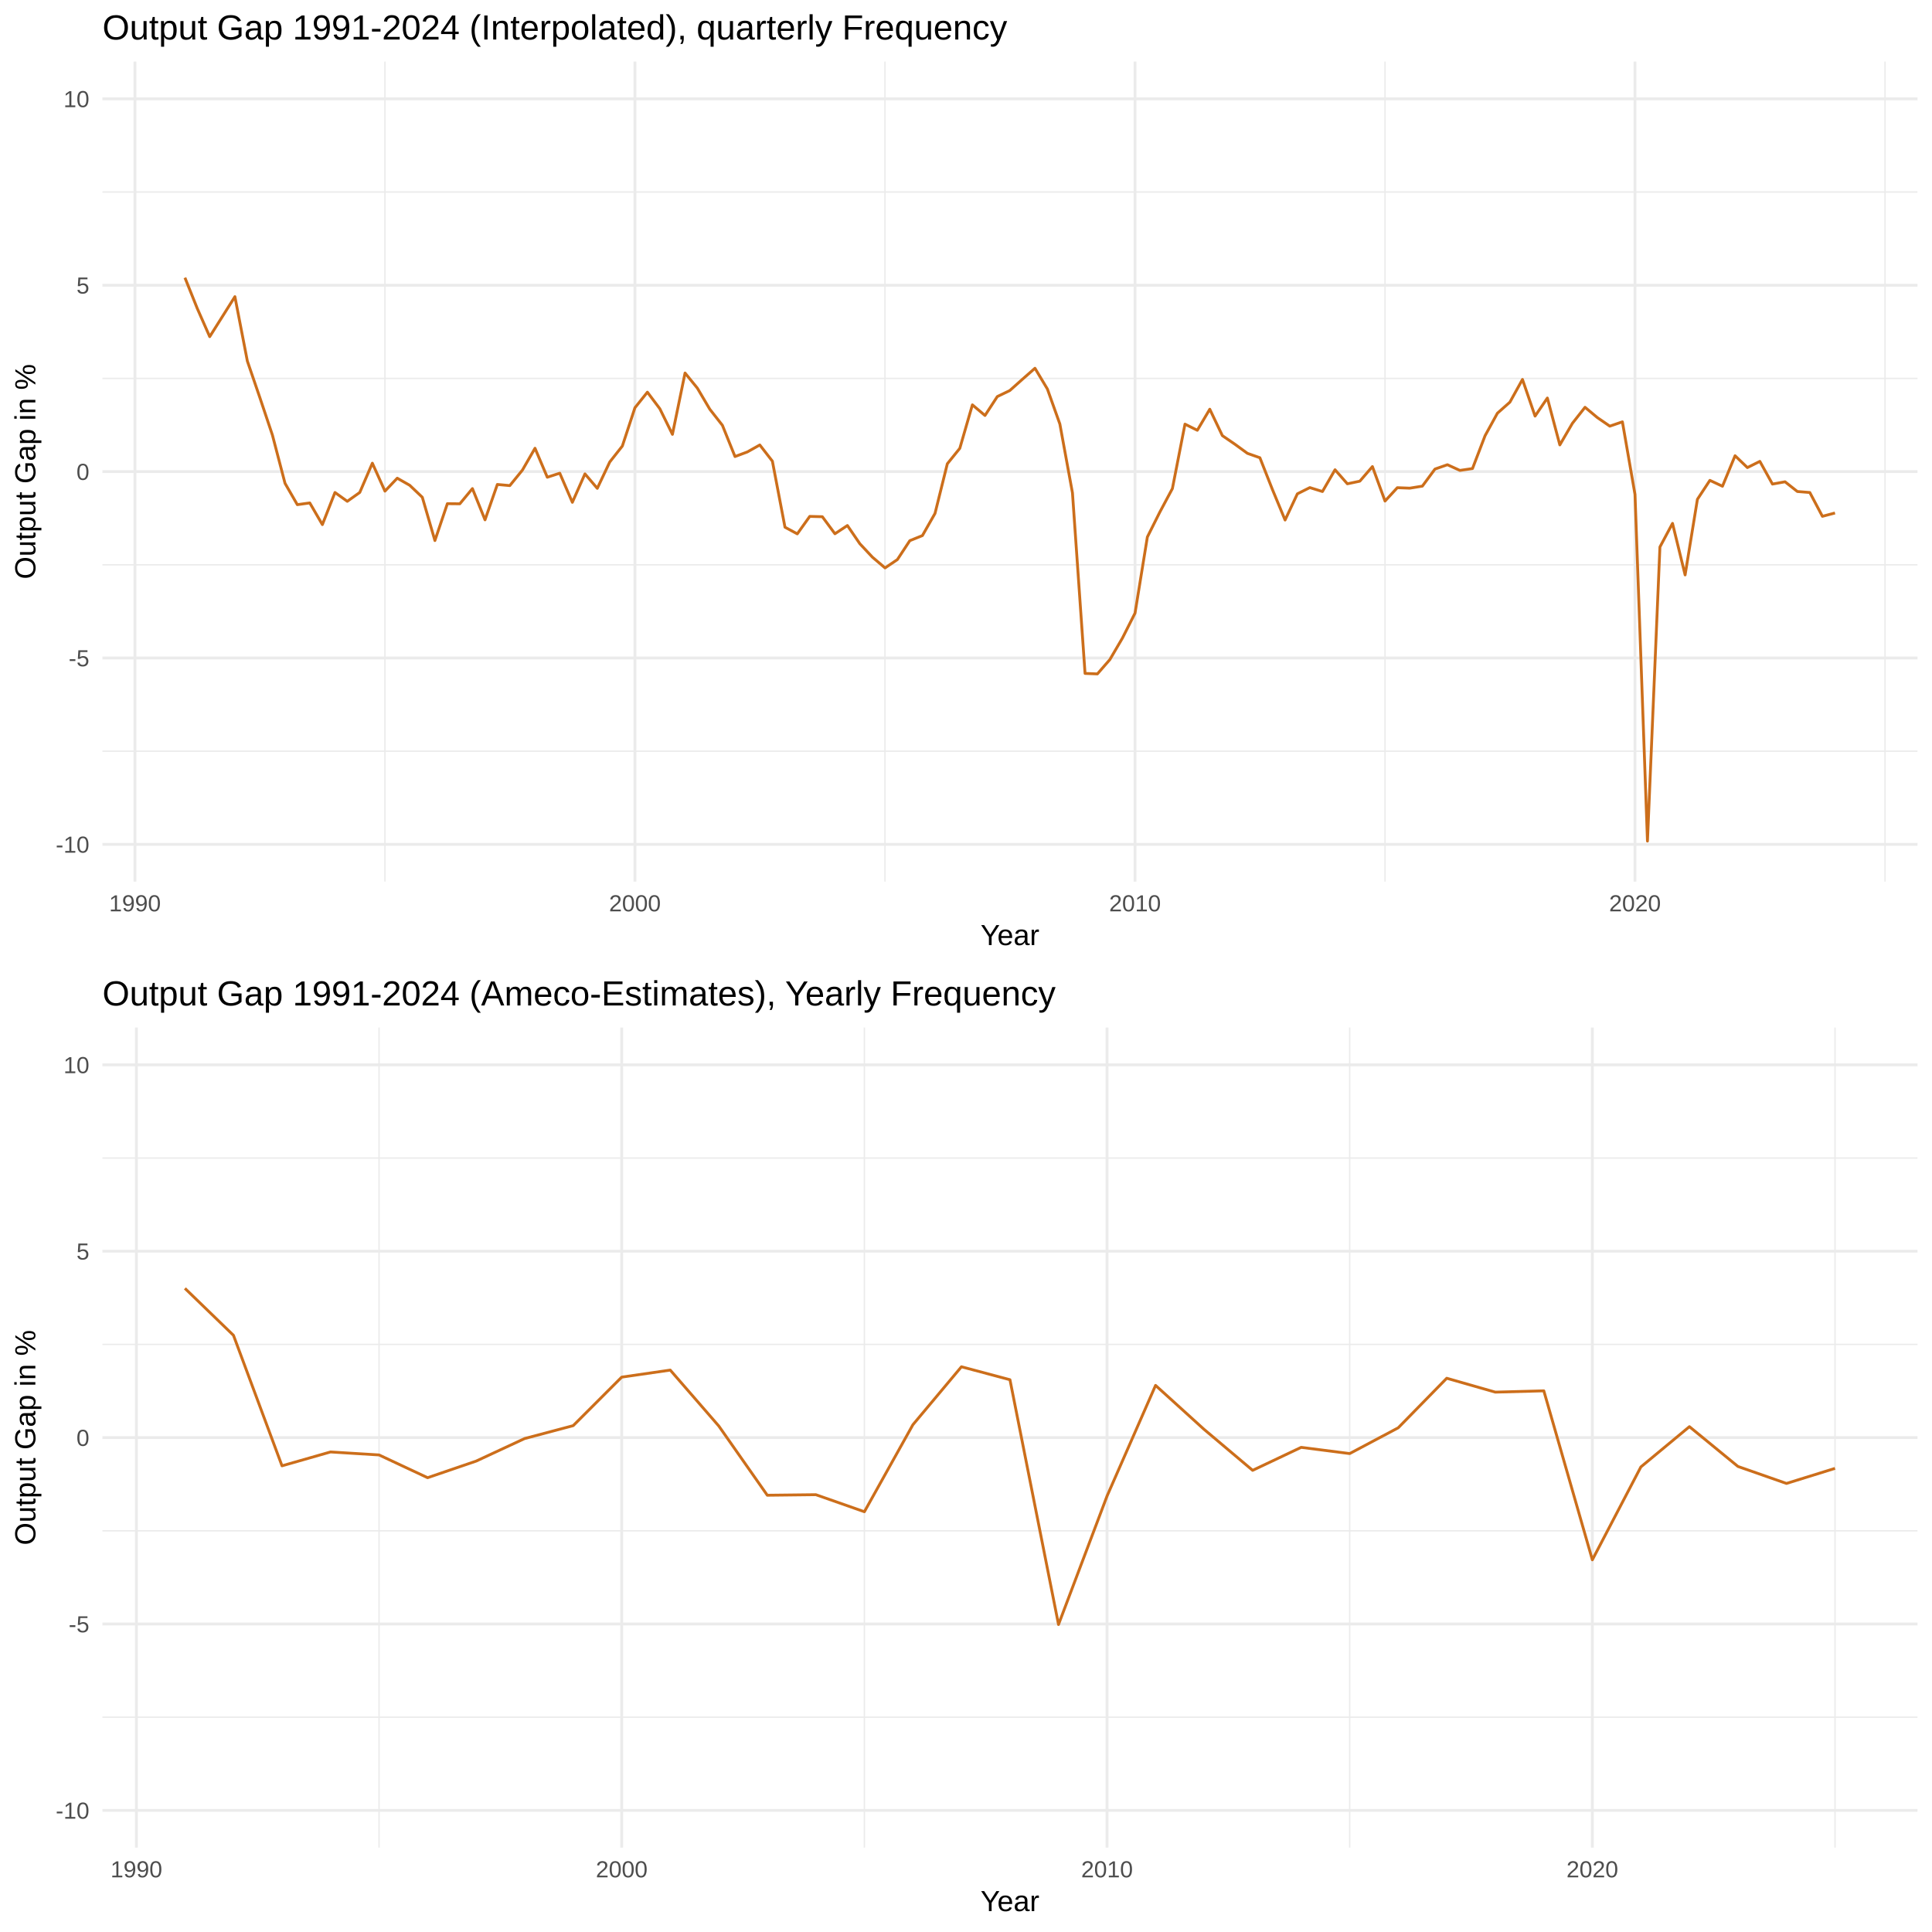
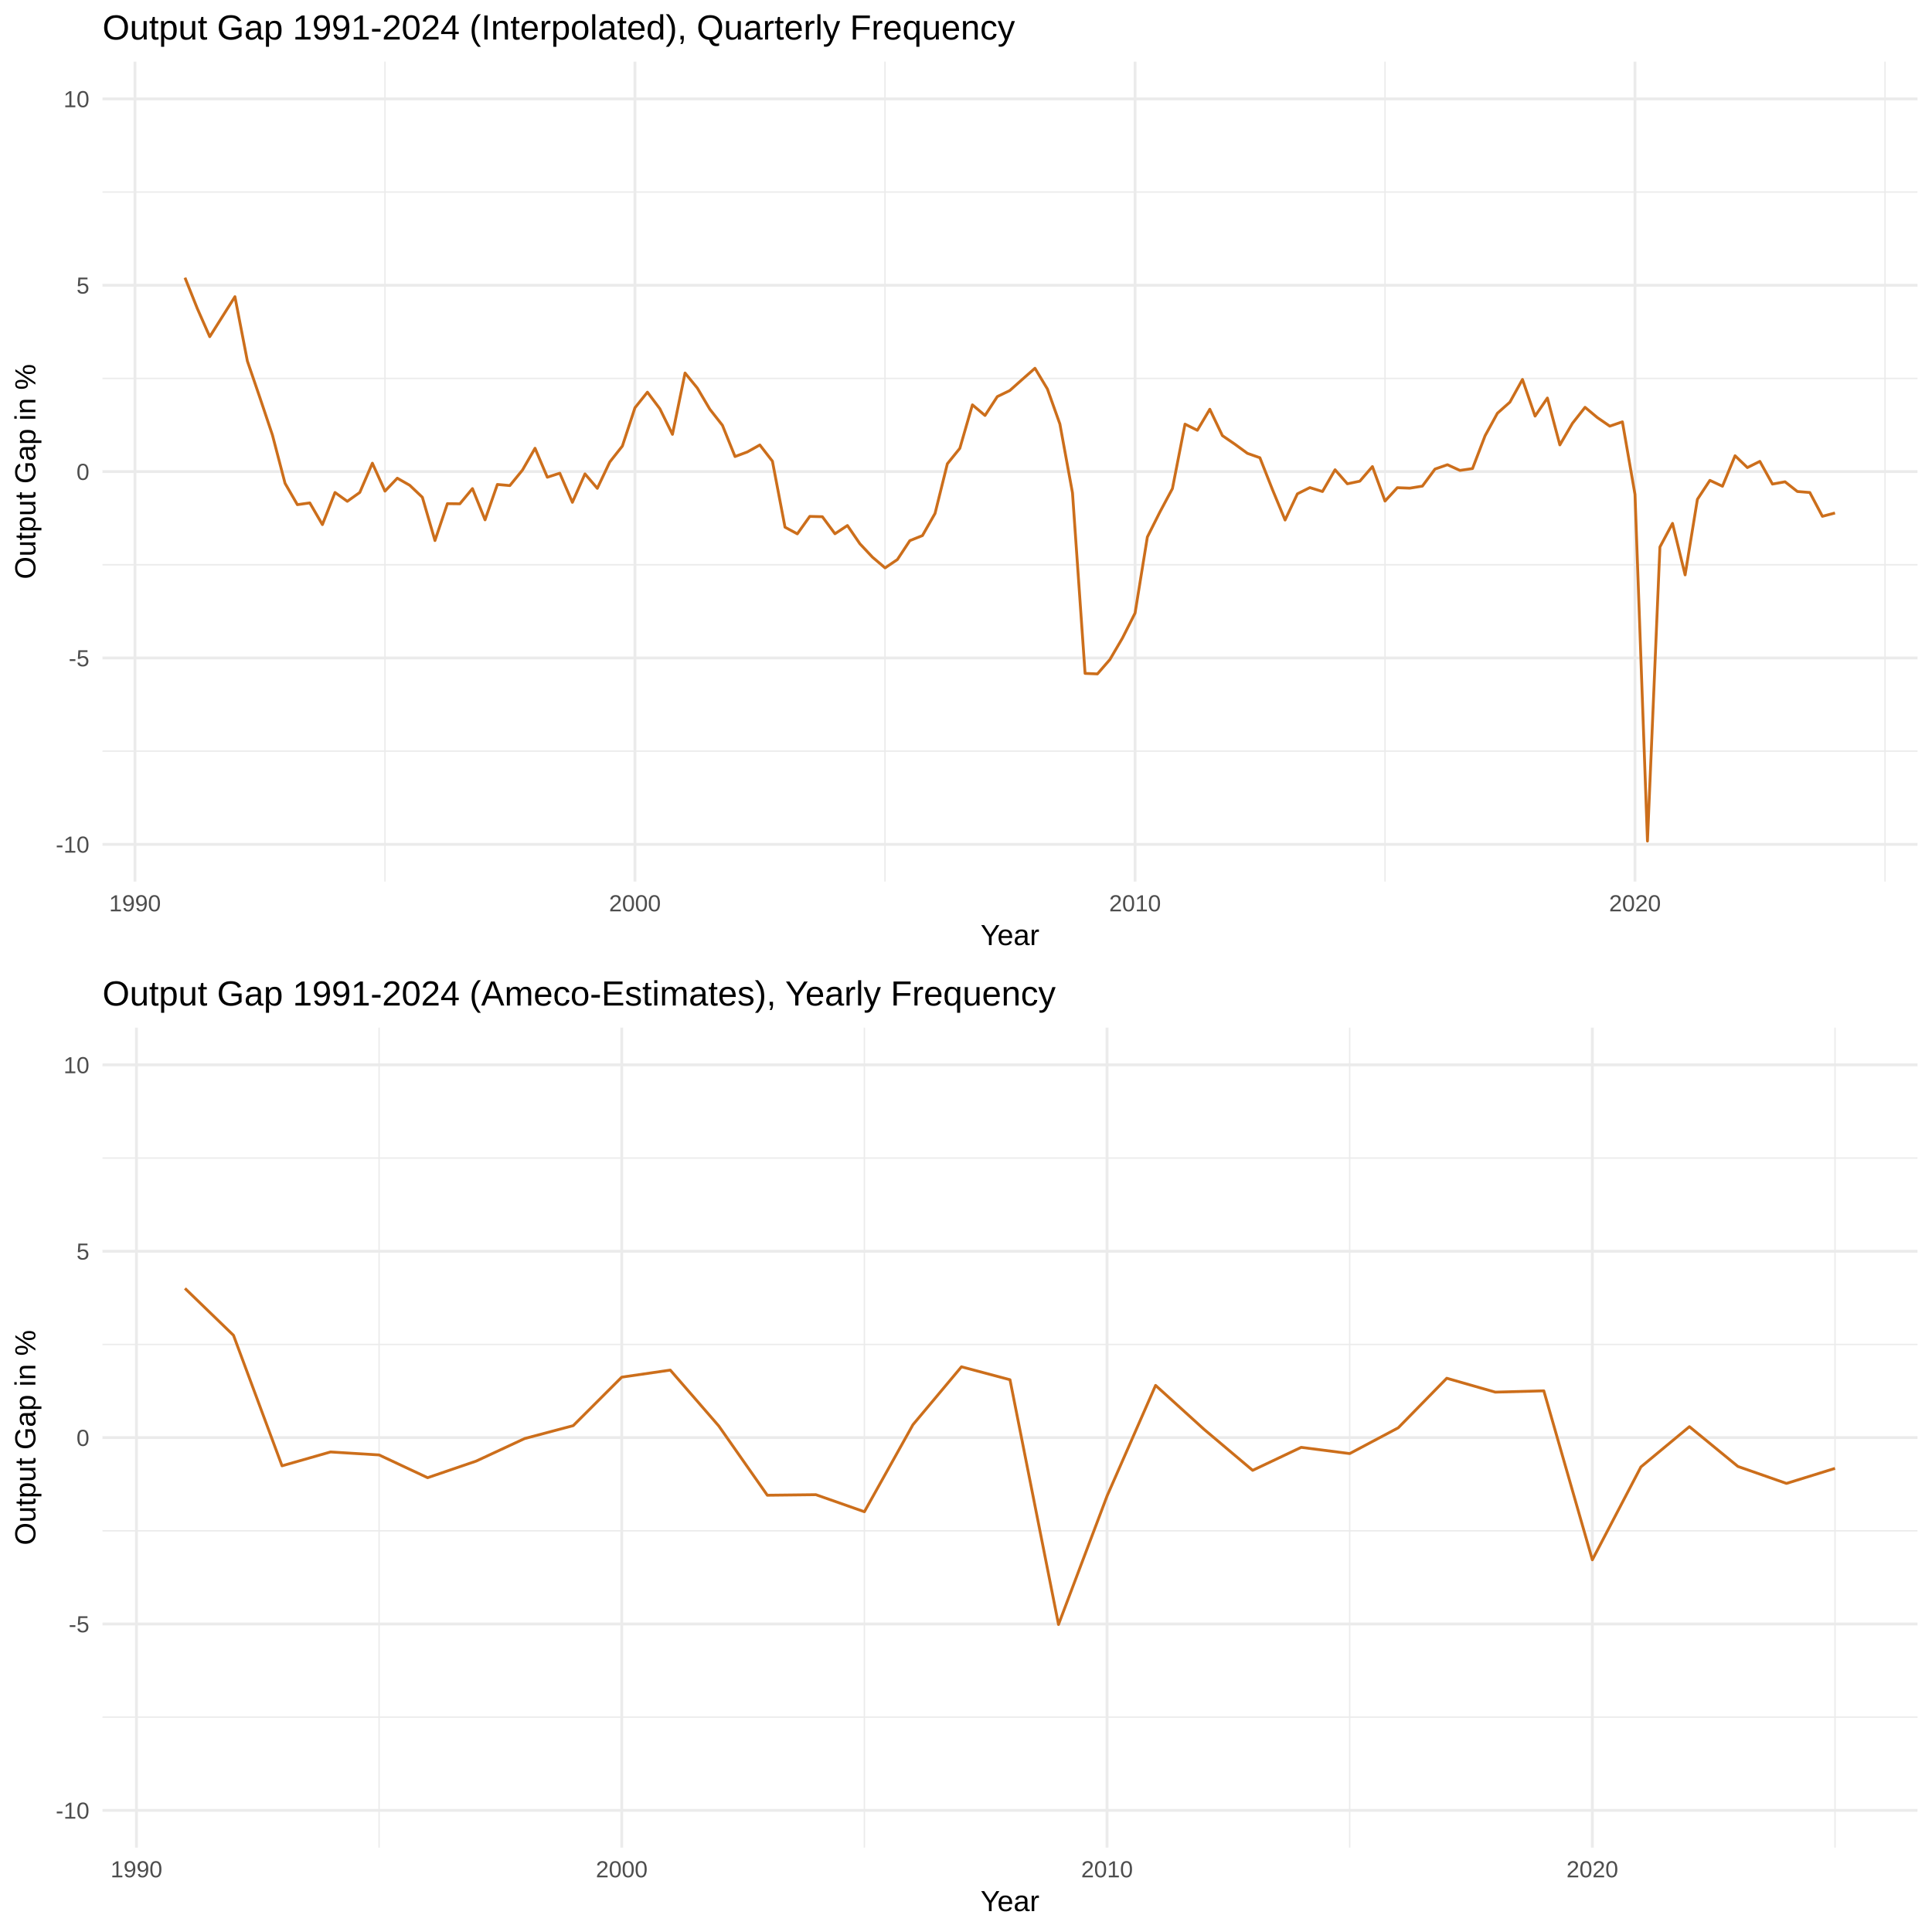
<svg xmlns="http://www.w3.org/2000/svg" class="svglite" width="730.19pt" height="730.19pt" viewBox="0 0 730.19 730.19">
  <defs>
    <style type="text/css">
    .svglite line, .svglite polyline, .svglite polygon, .svglite path, .svglite rect, .svglite circle {
      fill: none;
      stroke: #000000;
      stroke-linecap: round;
      stroke-linejoin: round;
      stroke-miterlimit: 10.00;
    }
    .svglite text {
      white-space: pre;
    }
  </style>
  </defs>
  <rect width="100%" height="100%" style="stroke: none; fill: none;" />
  <defs>
    <clipPath id="cpMC4wMHw3MzAuMTl8MC4wMHw3MzAuMTk=">
      <rect x="0.00" y="0.00" width="730.19" height="730.19" />
    </clipPath>
  </defs>
  <g clip-path="url(#cpMC4wMHw3MzAuMTl8MC4wMHw3MzAuMTk=)">
</g>
  <defs>
    <clipPath id="cpMC4wMHw3MzAuMTl8MC4wMHwzNjUuMTA=">
      <rect x="0.00" y="0.00" width="730.19" height="365.10" />
    </clipPath>
  </defs>
  <g clip-path="url(#cpMC4wMHw3MzAuMTl8MC4wMHwzNjUuMTA=)">
</g>
  <g clip-path="url(#cpMC4wMHw3MzAuMTl8MC4wMHw3MzAuMTk=)">
</g>
  <defs>
-     <clipPath id="cpMzguNzF8NzI0LjcyfDIzLjI3fDMzMy4yMQ==">
-       <rect x="38.71" y="23.27" width="686.00" height="309.94" />
+     <clipPath id="cpMzguNzN8NzI0LjcyfDIzLjI4fDMzMy4xOQ==">
+       <rect x="38.73" y="23.28" width="685.99" height="309.91" />
    </clipPath>
  </defs>
-   <g clip-path="url(#cpMzguNzF8NzI0LjcyfDIzLjI3fDMzMy4yMQ==)">
-     <polyline points="38.71,283.90 724.72,283.90 " style="stroke-width: 0.53; stroke: #EBEBEB; stroke-linecap: butt;" />
-     <polyline points="38.71,213.46 724.72,213.46 " style="stroke-width: 0.53; stroke: #EBEBEB; stroke-linecap: butt;" />
-     <polyline points="38.71,143.02 724.72,143.02 " style="stroke-width: 0.53; stroke: #EBEBEB; stroke-linecap: butt;" />
-     <polyline points="38.71,72.57 724.72,72.57 " style="stroke-width: 0.53; stroke: #EBEBEB; stroke-linecap: butt;" />
-     <polyline points="145.49,333.21 145.49,23.27 " style="stroke-width: 0.53; stroke: #EBEBEB; stroke-linecap: butt;" />
-     <polyline points="334.47,333.21 334.47,23.27 " style="stroke-width: 0.53; stroke: #EBEBEB; stroke-linecap: butt;" />
-     <polyline points="523.46,333.21 523.46,23.27 " style="stroke-width: 0.53; stroke: #EBEBEB; stroke-linecap: butt;" />
-     <polyline points="712.44,333.21 712.44,23.27 " style="stroke-width: 0.53; stroke: #EBEBEB; stroke-linecap: butt;" />
-     <polyline points="38.71,319.12 724.72,319.12 " style="stroke-width: 1.07; stroke: #EBEBEB; stroke-linecap: butt;" />
-     <polyline points="38.71,248.68 724.72,248.68 " style="stroke-width: 1.07; stroke: #EBEBEB; stroke-linecap: butt;" />
-     <polyline points="38.71,178.24 724.72,178.24 " style="stroke-width: 1.07; stroke: #EBEBEB; stroke-linecap: butt;" />
-     <polyline points="38.71,107.80 724.72,107.80 " style="stroke-width: 1.07; stroke: #EBEBEB; stroke-linecap: butt;" />
-     <polyline points="38.71,37.35 724.72,37.35 " style="stroke-width: 1.07; stroke: #EBEBEB; stroke-linecap: butt;" />
-     <polyline points="51.01,333.21 51.01,23.27 " style="stroke-width: 1.07; stroke: #EBEBEB; stroke-linecap: butt;" />
-     <polyline points="239.97,333.21 239.97,23.27 " style="stroke-width: 1.07; stroke: #EBEBEB; stroke-linecap: butt;" />
-     <polyline points="428.98,333.21 428.98,23.27 " style="stroke-width: 1.07; stroke: #EBEBEB; stroke-linecap: butt;" />
-     <polyline points="617.94,333.21 617.94,23.27 " style="stroke-width: 1.07; stroke: #EBEBEB; stroke-linecap: butt;" />
-     <polyline points="69.89,104.94 74.55,116.56 79.26,127.24 84.02,119.69 88.78,112.12 93.49,136.48 98.20,150.24 102.96,164.44 107.72,182.66 112.37,190.73 117.08,190.08 121.84,198.27 126.60,186.13 131.26,189.47 135.97,186.12 140.73,175.06 145.49,185.62 150.14,180.73 154.85,183.41 159.61,187.94 164.37,204.30 169.08,190.36 173.79,190.41 178.55,184.66 183.31,196.47 187.97,183.10 192.68,183.53 197.44,177.68 202.20,169.41 206.85,180.37 211.56,178.84 216.32,189.85 221.08,179.10 225.74,184.57 230.45,174.61 235.21,168.58 239.97,154.11 244.68,148.22 249.38,154.48 254.14,164.16 258.91,140.98 263.56,146.69 268.27,154.67 273.03,160.74 277.79,172.55 282.45,170.81 287.16,168.17 291.92,174.30 296.68,199.26 301.33,201.77 306.04,195.17 310.80,195.29 315.56,201.73 320.27,198.62 324.98,205.51 329.74,210.59 334.50,214.64 339.16,211.49 343.86,204.34 348.62,202.42 353.38,194.05 358.04,175.28 362.75,169.45 367.51,153.01 372.27,157.03 376.93,149.88 381.64,147.61 386.40,143.36 391.16,139.18 395.86,147.03 400.57,160.25 405.33,186.27 410.09,254.52 414.75,254.70 419.46,249.29 424.22,241.16 428.98,231.73 433.64,202.96 438.34,193.57 443.10,184.66 447.86,160.30 452.52,162.62 457.23,154.66 461.99,164.65 466.75,167.91 471.46,171.34 476.17,173.00 480.93,185.07 485.69,196.54 490.34,186.64 495.05,184.28 499.81,185.77 504.57,177.54 509.23,182.85 513.94,181.86 518.70,176.34 523.46,189.37 528.12,184.32 532.82,184.50 537.58,183.73 542.34,177.28 547.05,175.64 551.76,177.79 556.52,177.09 561.28,164.66 565.94,156.17 570.65,152.00 575.41,143.41 580.17,157.26 584.82,150.43 589.53,168.15 594.29,159.98 599.05,153.93 603.71,157.82 608.42,161.06 613.18,159.43 617.94,186.87 622.65,317.88 627.36,206.73 632.12,197.81 636.88,217.29 641.53,188.71 646.24,181.55 651.00,183.77 655.76,172.24 660.42,176.72 665.13,174.37 669.89,182.95 674.65,182.09 679.30,185.76 684.01,186.14 688.77,195.14 693.53,193.88 " style="stroke-width: 1.07; stroke: #CC6E1B; stroke-linecap: butt;" />
+   <g clip-path="url(#cpMzguNzN8NzI0LjcyfDIzLjI4fDMzMy4xOQ==)">
+     <polyline points="38.73,283.89 724.72,283.89 " style="stroke-width: 0.53; stroke: #EBEBEB; stroke-linecap: butt;" />
+     <polyline points="38.73,213.45 724.72,213.45 " style="stroke-width: 0.53; stroke: #EBEBEB; stroke-linecap: butt;" />
+     <polyline points="38.73,143.02 724.72,143.02 " style="stroke-width: 0.53; stroke: #EBEBEB; stroke-linecap: butt;" />
+     <polyline points="38.73,72.58 724.72,72.58 " style="stroke-width: 0.53; stroke: #EBEBEB; stroke-linecap: butt;" />
+     <polyline points="145.50,333.19 145.50,23.28 " style="stroke-width: 0.53; stroke: #EBEBEB; stroke-linecap: butt;" />
+     <polyline points="334.48,333.19 334.48,23.28 " style="stroke-width: 0.53; stroke: #EBEBEB; stroke-linecap: butt;" />
+     <polyline points="523.46,333.19 523.46,23.28 " style="stroke-width: 0.53; stroke: #EBEBEB; stroke-linecap: butt;" />
+     <polyline points="712.44,333.19 712.44,23.28 " style="stroke-width: 0.53; stroke: #EBEBEB; stroke-linecap: butt;" />
+     <polyline points="38.73,319.11 724.72,319.11 " style="stroke-width: 1.07; stroke: #EBEBEB; stroke-linecap: butt;" />
+     <polyline points="38.73,248.67 724.72,248.67 " style="stroke-width: 1.07; stroke: #EBEBEB; stroke-linecap: butt;" />
+     <polyline points="38.73,178.24 724.72,178.24 " style="stroke-width: 1.07; stroke: #EBEBEB; stroke-linecap: butt;" />
+     <polyline points="38.73,107.80 724.72,107.80 " style="stroke-width: 1.07; stroke: #EBEBEB; stroke-linecap: butt;" />
+     <polyline points="38.73,37.37 724.72,37.37 " style="stroke-width: 1.07; stroke: #EBEBEB; stroke-linecap: butt;" />
+     <polyline points="51.02,333.19 51.02,23.28 " style="stroke-width: 1.07; stroke: #EBEBEB; stroke-linecap: butt;" />
+     <polyline points="239.98,333.19 239.98,23.28 " style="stroke-width: 1.07; stroke: #EBEBEB; stroke-linecap: butt;" />
+     <polyline points="428.99,333.19 428.99,23.28 " style="stroke-width: 1.07; stroke: #EBEBEB; stroke-linecap: butt;" />
+     <polyline points="617.94,333.19 617.94,23.28 " style="stroke-width: 1.07; stroke: #EBEBEB; stroke-linecap: butt;" />
+     <polyline points="69.91,104.95 74.56,116.57 79.27,127.25 84.03,119.69 88.79,112.13 93.50,136.48 98.21,150.24 102.97,164.44 107.73,182.66 112.39,190.73 117.09,190.07 121.85,198.27 126.61,186.13 131.27,189.47 135.98,186.12 140.74,175.06 145.50,185.62 150.16,180.73 154.86,183.41 159.63,187.94 164.39,204.30 169.09,190.35 173.80,190.41 178.56,184.66 183.32,196.47 187.98,183.10 192.69,183.52 197.45,177.68 202.21,169.41 206.86,180.37 211.57,178.84 216.33,189.85 221.09,179.10 225.75,184.57 230.46,174.61 235.22,168.58 239.98,154.11 244.69,148.22 249.39,154.48 254.15,164.16 258.91,140.98 263.57,146.69 268.28,154.67 273.04,160.74 277.80,172.55 282.46,170.81 287.17,168.17 291.93,174.30 296.69,199.25 301.34,201.77 306.05,195.17 310.81,195.29 315.57,201.73 320.28,198.62 324.99,205.51 329.75,210.58 334.51,214.63 339.16,211.48 343.87,204.33 348.63,202.42 353.39,194.05 358.05,175.28 362.76,169.45 367.52,153.01 372.28,157.03 376.93,149.89 381.64,147.61 386.40,143.37 391.16,139.18 395.87,147.03 400.58,160.25 405.34,186.27 410.10,254.51 414.76,254.70 419.47,249.28 424.23,241.15 428.99,231.72 433.64,202.96 438.35,193.57 443.11,184.66 447.87,160.30 452.53,162.62 457.24,154.67 462.00,164.65 466.76,167.91 471.46,171.34 476.17,173.00 480.93,185.07 485.69,196.54 490.35,186.64 495.06,184.28 499.82,185.77 504.58,177.54 509.23,182.85 513.94,181.86 518.70,176.34 523.46,189.37 528.12,184.32 532.83,184.50 537.59,183.72 542.35,177.28 547.06,175.64 551.77,177.79 556.53,177.09 561.29,164.66 565.94,156.18 570.65,152.00 575.41,143.41 580.17,157.26 584.83,150.43 589.54,168.15 594.30,159.99 599.06,153.94 603.71,157.82 608.42,161.06 613.18,159.43 617.94,186.87 622.65,317.87 627.36,206.73 632.12,197.81 636.88,217.28 641.53,188.71 646.24,181.55 651.00,183.77 655.76,172.24 660.42,176.72 665.13,174.37 669.89,182.95 674.65,182.09 679.31,185.76 684.01,186.14 688.77,195.14 693.53,193.88 " style="stroke-width: 1.07; stroke: #CC6E1B; stroke-linecap: butt;" />
  </g>
  <g clip-path="url(#cpMC4wMHw3MzAuMTl8MC4wMHw3MzAuMTk=)">
-     <text x="33.78" y="322.27" text-anchor="end" style="font-size: 8.80px;fill: #4D4D4D; font-family: &quot;Arial&quot;;" textLength="12.72px" lengthAdjust="spacingAndGlyphs">-10</text>
-     <text x="33.78" y="251.83" text-anchor="end" style="font-size: 8.80px;fill: #4D4D4D; font-family: &quot;Arial&quot;;" textLength="7.83px" lengthAdjust="spacingAndGlyphs">-5</text>
-     <text x="33.78" y="181.39" text-anchor="end" style="font-size: 8.80px;fill: #4D4D4D; font-family: &quot;Arial&quot;;" textLength="4.90px" lengthAdjust="spacingAndGlyphs">0</text>
-     <text x="33.78" y="110.95" text-anchor="end" style="font-size: 8.80px;fill: #4D4D4D; font-family: &quot;Arial&quot;;" textLength="4.90px" lengthAdjust="spacingAndGlyphs">5</text>
-     <text x="33.78" y="40.50" text-anchor="end" style="font-size: 8.80px;fill: #4D4D4D; font-family: &quot;Arial&quot;;" textLength="9.79px" lengthAdjust="spacingAndGlyphs">10</text>
-     <text x="51.01" y="344.44" text-anchor="middle" style="font-size: 8.80px;fill: #4D4D4D; font-family: &quot;Arial&quot;;" textLength="19.58px" lengthAdjust="spacingAndGlyphs">1990</text>
-     <text x="239.97" y="344.44" text-anchor="middle" style="font-size: 8.80px;fill: #4D4D4D; font-family: &quot;Arial&quot;;" textLength="19.58px" lengthAdjust="spacingAndGlyphs">2000</text>
-     <text x="428.98" y="344.44" text-anchor="middle" style="font-size: 8.80px;fill: #4D4D4D; font-family: &quot;Arial&quot;;" textLength="19.58px" lengthAdjust="spacingAndGlyphs">2010</text>
-     <text x="617.94" y="344.44" text-anchor="middle" style="font-size: 8.80px;fill: #4D4D4D; font-family: &quot;Arial&quot;;" textLength="19.58px" lengthAdjust="spacingAndGlyphs">2020</text>
-     <text x="381.71" y="357.20" text-anchor="middle" style="font-size: 11.00px; font-family: &quot;Arial&quot;;" textLength="22.23px" lengthAdjust="spacingAndGlyphs">Year</text>
-     <text transform="translate(13.36,178.24) rotate(-90)" text-anchor="middle" style="font-size: 11.00px; font-family: &quot;Arial&quot;;" textLength="81.37px" lengthAdjust="spacingAndGlyphs">Output Gap in %</text>
-     <text x="38.71" y="14.93" style="font-size: 13.20px; font-family: &quot;Arial&quot;;" textLength="341.71px" lengthAdjust="spacingAndGlyphs">Output Gap 1991-2024 (Interpolated), quarterly Frequency</text>
+     <text x="33.79" y="322.26" text-anchor="end" style="font-size: 8.80px;fill: #4D4D4D; font-family: &quot;Arial&quot;;" textLength="12.72px" lengthAdjust="spacingAndGlyphs">-10</text>
+     <text x="33.79" y="251.83" text-anchor="end" style="font-size: 8.80px;fill: #4D4D4D; font-family: &quot;Arial&quot;;" textLength="7.83px" lengthAdjust="spacingAndGlyphs">-5</text>
+     <text x="33.79" y="181.39" text-anchor="end" style="font-size: 8.80px;fill: #4D4D4D; font-family: &quot;Arial&quot;;" textLength="4.90px" lengthAdjust="spacingAndGlyphs">0</text>
+     <text x="33.79" y="110.96" text-anchor="end" style="font-size: 8.80px;fill: #4D4D4D; font-family: &quot;Arial&quot;;" textLength="4.90px" lengthAdjust="spacingAndGlyphs">5</text>
+     <text x="33.79" y="40.52" text-anchor="end" style="font-size: 8.80px;fill: #4D4D4D; font-family: &quot;Arial&quot;;" textLength="9.79px" lengthAdjust="spacingAndGlyphs">10</text>
+     <text x="51.02" y="344.43" text-anchor="middle" style="font-size: 8.80px;fill: #4D4D4D; font-family: &quot;Arial&quot;;" textLength="19.58px" lengthAdjust="spacingAndGlyphs">1990</text>
+     <text x="239.98" y="344.43" text-anchor="middle" style="font-size: 8.80px;fill: #4D4D4D; font-family: &quot;Arial&quot;;" textLength="19.58px" lengthAdjust="spacingAndGlyphs">2000</text>
+     <text x="428.99" y="344.43" text-anchor="middle" style="font-size: 8.80px;fill: #4D4D4D; font-family: &quot;Arial&quot;;" textLength="19.58px" lengthAdjust="spacingAndGlyphs">2010</text>
+     <text x="617.94" y="344.43" text-anchor="middle" style="font-size: 8.80px;fill: #4D4D4D; font-family: &quot;Arial&quot;;" textLength="19.58px" lengthAdjust="spacingAndGlyphs">2020</text>
+     <text x="381.72" y="357.20" text-anchor="middle" style="font-size: 11.00px; font-family: &quot;Arial&quot;;" textLength="23.24px" lengthAdjust="spacingAndGlyphs">Year</text>
+     <text transform="translate(13.37,178.24) rotate(-90)" text-anchor="middle" style="font-size: 11.00px; font-family: &quot;Arial&quot;;" textLength="81.31px" lengthAdjust="spacingAndGlyphs">Output Gap in %</text>
+     <text x="38.73" y="14.94" style="font-size: 13.20px; font-family: &quot;Arial&quot;;" textLength="344.64px" lengthAdjust="spacingAndGlyphs">Output Gap 1991-2024 (Interpolated), Quarterly Frequency</text>
  </g>
  <defs>
    <clipPath id="cpMC4wMHw3MzAuMTl8MzY1LjEwfDczMC4xOQ==">
      <rect x="0.00" y="365.10" width="730.19" height="365.10" />
    </clipPath>
  </defs>
  <g clip-path="url(#cpMC4wMHw3MzAuMTl8MzY1LjEwfDczMC4xOQ==)">
</g>
  <g clip-path="url(#cpMC4wMHw3MzAuMTl8MC4wMHw3MzAuMTk=)">
</g>
  <defs>
-     <clipPath id="cpMzguNzF8NzI0LjcyfDM4OC4zNnw2OTguMzE=">
-       <rect x="38.71" y="388.36" width="686.00" height="309.94" />
+     <clipPath id="cpMzguNzN8NzI0LjcyfDM4OC4zOHw2OTguMjk=">
+       <rect x="38.73" y="388.38" width="685.99" height="309.91" />
    </clipPath>
  </defs>
-   <g clip-path="url(#cpMzguNzF8NzI0LjcyfDM4OC4zNnw2OTguMzE=)">
-     <polyline points="38.71,649.00 724.72,649.00 " style="stroke-width: 0.53; stroke: #EBEBEB; stroke-linecap: butt;" />
-     <polyline points="38.71,578.55 724.72,578.55 " style="stroke-width: 0.53; stroke: #EBEBEB; stroke-linecap: butt;" />
-     <polyline points="38.71,508.11 724.72,508.11 " style="stroke-width: 0.53; stroke: #EBEBEB; stroke-linecap: butt;" />
-     <polyline points="38.71,437.67 724.72,437.67 " style="stroke-width: 0.53; stroke: #EBEBEB; stroke-linecap: butt;" />
-     <polyline points="143.26,698.31 143.26,388.36 " style="stroke-width: 0.53; stroke: #EBEBEB; stroke-linecap: butt;" />
-     <polyline points="326.69,698.31 326.69,388.36 " style="stroke-width: 0.53; stroke: #EBEBEB; stroke-linecap: butt;" />
-     <polyline points="510.11,698.31 510.11,388.36 " style="stroke-width: 0.53; stroke: #EBEBEB; stroke-linecap: butt;" />
-     <polyline points="693.53,698.31 693.53,388.36 " style="stroke-width: 0.53; stroke: #EBEBEB; stroke-linecap: butt;" />
-     <polyline points="38.71,684.22 724.72,684.22 " style="stroke-width: 1.07; stroke: #EBEBEB; stroke-linecap: butt;" />
-     <polyline points="38.71,613.78 724.72,613.78 " style="stroke-width: 1.07; stroke: #EBEBEB; stroke-linecap: butt;" />
-     <polyline points="38.71,543.33 724.72,543.33 " style="stroke-width: 1.07; stroke: #EBEBEB; stroke-linecap: butt;" />
-     <polyline points="38.71,472.89 724.72,472.89 " style="stroke-width: 1.07; stroke: #EBEBEB; stroke-linecap: butt;" />
-     <polyline points="38.71,402.45 724.72,402.45 " style="stroke-width: 1.07; stroke: #EBEBEB; stroke-linecap: butt;" />
-     <polyline points="51.55,698.31 51.55,388.36 " style="stroke-width: 1.07; stroke: #EBEBEB; stroke-linecap: butt;" />
-     <polyline points="234.97,698.31 234.97,388.36 " style="stroke-width: 1.07; stroke: #EBEBEB; stroke-linecap: butt;" />
-     <polyline points="418.40,698.31 418.40,388.36 " style="stroke-width: 1.07; stroke: #EBEBEB; stroke-linecap: butt;" />
-     <polyline points="601.82,698.31 601.82,388.36 " style="stroke-width: 1.07; stroke: #EBEBEB; stroke-linecap: butt;" />
-     <polyline points="69.89,486.93 88.24,504.68 106.58,554.00 124.92,548.76 143.26,549.89 161.61,558.49 179.95,552.22 198.29,543.69 216.63,538.82 234.97,520.48 253.32,517.82 271.66,538.95 290.00,565.12 308.34,564.91 326.69,571.35 345.03,538.46 363.37,516.56 381.71,521.46 400.06,613.98 418.40,565.43 436.74,523.60 455.08,540.23 473.43,555.71 491.77,547.02 510.11,549.37 528.45,539.63 546.79,520.90 565.14,526.15 583.48,525.66 601.82,589.53 620.16,554.42 638.51,539.20 656.85,554.24 675.19,560.66 693.53,554.97 " style="stroke-width: 1.07; stroke: #CC6E1B; stroke-linecap: butt;" />
+   <g clip-path="url(#cpMzguNzN8NzI0LjcyfDM4OC4zOHw2OTguMjk=)">
+     <polyline points="38.73,648.99 724.72,648.99 " style="stroke-width: 0.53; stroke: #EBEBEB; stroke-linecap: butt;" />
+     <polyline points="38.73,578.55 724.72,578.55 " style="stroke-width: 0.53; stroke: #EBEBEB; stroke-linecap: butt;" />
+     <polyline points="38.73,508.12 724.72,508.12 " style="stroke-width: 0.53; stroke: #EBEBEB; stroke-linecap: butt;" />
+     <polyline points="38.73,437.68 724.72,437.68 " style="stroke-width: 0.53; stroke: #EBEBEB; stroke-linecap: butt;" />
+     <polyline points="143.28,698.29 143.28,388.38 " style="stroke-width: 0.53; stroke: #EBEBEB; stroke-linecap: butt;" />
+     <polyline points="326.69,698.29 326.69,388.38 " style="stroke-width: 0.53; stroke: #EBEBEB; stroke-linecap: butt;" />
+     <polyline points="510.11,698.29 510.11,388.38 " style="stroke-width: 0.53; stroke: #EBEBEB; stroke-linecap: butt;" />
+     <polyline points="693.53,698.29 693.53,388.38 " style="stroke-width: 0.53; stroke: #EBEBEB; stroke-linecap: butt;" />
+     <polyline points="38.73,684.20 724.72,684.20 " style="stroke-width: 1.07; stroke: #EBEBEB; stroke-linecap: butt;" />
+     <polyline points="38.73,613.77 724.72,613.77 " style="stroke-width: 1.07; stroke: #EBEBEB; stroke-linecap: butt;" />
+     <polyline points="38.73,543.33 724.72,543.33 " style="stroke-width: 1.07; stroke: #EBEBEB; stroke-linecap: butt;" />
+     <polyline points="38.73,472.90 724.72,472.90 " style="stroke-width: 1.07; stroke: #EBEBEB; stroke-linecap: butt;" />
+     <polyline points="38.73,402.46 724.72,402.46 " style="stroke-width: 1.07; stroke: #EBEBEB; stroke-linecap: butt;" />
+     <polyline points="51.57,698.29 51.57,388.38 " style="stroke-width: 1.07; stroke: #EBEBEB; stroke-linecap: butt;" />
+     <polyline points="234.98,698.29 234.98,388.38 " style="stroke-width: 1.07; stroke: #EBEBEB; stroke-linecap: butt;" />
+     <polyline points="418.40,698.29 418.40,388.38 " style="stroke-width: 1.07; stroke: #EBEBEB; stroke-linecap: butt;" />
+     <polyline points="601.82,698.29 601.82,388.38 " style="stroke-width: 1.07; stroke: #EBEBEB; stroke-linecap: butt;" />
+     <polyline points="69.91,486.94 88.25,504.68 106.59,554.00 124.93,548.76 143.28,549.89 161.62,558.49 179.96,552.22 198.30,543.69 216.64,538.82 234.98,520.49 253.33,517.82 271.67,538.95 290.01,565.12 308.35,564.91 326.69,571.35 345.04,538.46 363.38,516.57 381.72,521.46 400.06,613.97 418.40,565.43 436.75,523.60 455.09,540.23 473.43,555.71 491.77,547.02 510.11,549.37 528.46,539.63 546.80,520.90 565.14,526.15 583.48,525.66 601.82,589.53 620.17,554.42 638.51,539.20 656.85,554.24 675.19,560.65 693.53,554.97 " style="stroke-width: 1.07; stroke: #CC6E1B; stroke-linecap: butt;" />
  </g>
  <g clip-path="url(#cpMC4wMHw3MzAuMTl8MC4wMHw3MzAuMTk=)">
-     <text x="33.78" y="687.37" text-anchor="end" style="font-size: 8.80px;fill: #4D4D4D; font-family: &quot;Arial&quot;;" textLength="12.72px" lengthAdjust="spacingAndGlyphs">-10</text>
-     <text x="33.78" y="616.93" text-anchor="end" style="font-size: 8.80px;fill: #4D4D4D; font-family: &quot;Arial&quot;;" textLength="7.83px" lengthAdjust="spacingAndGlyphs">-5</text>
-     <text x="33.78" y="546.48" text-anchor="end" style="font-size: 8.80px;fill: #4D4D4D; font-family: &quot;Arial&quot;;" textLength="4.90px" lengthAdjust="spacingAndGlyphs">0</text>
-     <text x="33.78" y="476.04" text-anchor="end" style="font-size: 8.80px;fill: #4D4D4D; font-family: &quot;Arial&quot;;" textLength="4.90px" lengthAdjust="spacingAndGlyphs">5</text>
-     <text x="33.78" y="405.60" text-anchor="end" style="font-size: 8.80px;fill: #4D4D4D; font-family: &quot;Arial&quot;;" textLength="9.79px" lengthAdjust="spacingAndGlyphs">10</text>
-     <text x="51.55" y="709.54" text-anchor="middle" style="font-size: 8.80px;fill: #4D4D4D; font-family: &quot;Arial&quot;;" textLength="19.58px" lengthAdjust="spacingAndGlyphs">1990</text>
-     <text x="234.97" y="709.54" text-anchor="middle" style="font-size: 8.80px;fill: #4D4D4D; font-family: &quot;Arial&quot;;" textLength="19.58px" lengthAdjust="spacingAndGlyphs">2000</text>
-     <text x="418.40" y="709.54" text-anchor="middle" style="font-size: 8.80px;fill: #4D4D4D; font-family: &quot;Arial&quot;;" textLength="19.58px" lengthAdjust="spacingAndGlyphs">2010</text>
-     <text x="601.82" y="709.54" text-anchor="middle" style="font-size: 8.80px;fill: #4D4D4D; font-family: &quot;Arial&quot;;" textLength="19.58px" lengthAdjust="spacingAndGlyphs">2020</text>
-     <text x="381.71" y="722.30" text-anchor="middle" style="font-size: 11.00px; font-family: &quot;Arial&quot;;" textLength="22.23px" lengthAdjust="spacingAndGlyphs">Year</text>
-     <text transform="translate(13.36,543.33) rotate(-90)" text-anchor="middle" style="font-size: 11.00px; font-family: &quot;Arial&quot;;" textLength="81.37px" lengthAdjust="spacingAndGlyphs">Output Gap in %</text>
-     <text x="38.71" y="380.02" style="font-size: 13.20px; font-family: &quot;Arial&quot;;" textLength="360.01px" lengthAdjust="spacingAndGlyphs">Output Gap 1991-2024 (Ameco-Estimates), Yearly Frequency</text>
+     <text x="33.79" y="687.36" text-anchor="end" style="font-size: 8.80px;fill: #4D4D4D; font-family: &quot;Arial&quot;;" textLength="12.72px" lengthAdjust="spacingAndGlyphs">-10</text>
+     <text x="33.79" y="616.92" text-anchor="end" style="font-size: 8.80px;fill: #4D4D4D; font-family: &quot;Arial&quot;;" textLength="7.83px" lengthAdjust="spacingAndGlyphs">-5</text>
+     <text x="33.79" y="546.49" text-anchor="end" style="font-size: 8.80px;fill: #4D4D4D; font-family: &quot;Arial&quot;;" textLength="4.90px" lengthAdjust="spacingAndGlyphs">0</text>
+     <text x="33.79" y="476.05" text-anchor="end" style="font-size: 8.80px;fill: #4D4D4D; font-family: &quot;Arial&quot;;" textLength="4.90px" lengthAdjust="spacingAndGlyphs">5</text>
+     <text x="33.79" y="405.62" text-anchor="end" style="font-size: 8.80px;fill: #4D4D4D; font-family: &quot;Arial&quot;;" textLength="9.79px" lengthAdjust="spacingAndGlyphs">10</text>
+     <text x="51.57" y="709.53" text-anchor="middle" style="font-size: 8.80px;fill: #4D4D4D; font-family: &quot;Arial&quot;;" textLength="19.58px" lengthAdjust="spacingAndGlyphs">1990</text>
+     <text x="234.98" y="709.53" text-anchor="middle" style="font-size: 8.80px;fill: #4D4D4D; font-family: &quot;Arial&quot;;" textLength="19.58px" lengthAdjust="spacingAndGlyphs">2000</text>
+     <text x="418.40" y="709.53" text-anchor="middle" style="font-size: 8.80px;fill: #4D4D4D; font-family: &quot;Arial&quot;;" textLength="19.58px" lengthAdjust="spacingAndGlyphs">2010</text>
+     <text x="601.82" y="709.53" text-anchor="middle" style="font-size: 8.80px;fill: #4D4D4D; font-family: &quot;Arial&quot;;" textLength="19.58px" lengthAdjust="spacingAndGlyphs">2020</text>
+     <text x="381.72" y="722.30" text-anchor="middle" style="font-size: 11.00px; font-family: &quot;Arial&quot;;" textLength="23.24px" lengthAdjust="spacingAndGlyphs">Year</text>
+     <text transform="translate(13.37,543.33) rotate(-90)" text-anchor="middle" style="font-size: 11.00px; font-family: &quot;Arial&quot;;" textLength="81.31px" lengthAdjust="spacingAndGlyphs">Output Gap in %</text>
+     <text x="38.73" y="380.04" style="font-size: 13.20px; font-family: &quot;Arial&quot;;" textLength="361.46px" lengthAdjust="spacingAndGlyphs">Output Gap 1991-2024 (Ameco-Estimates), Yearly Frequency</text>
  </g>
</svg>
